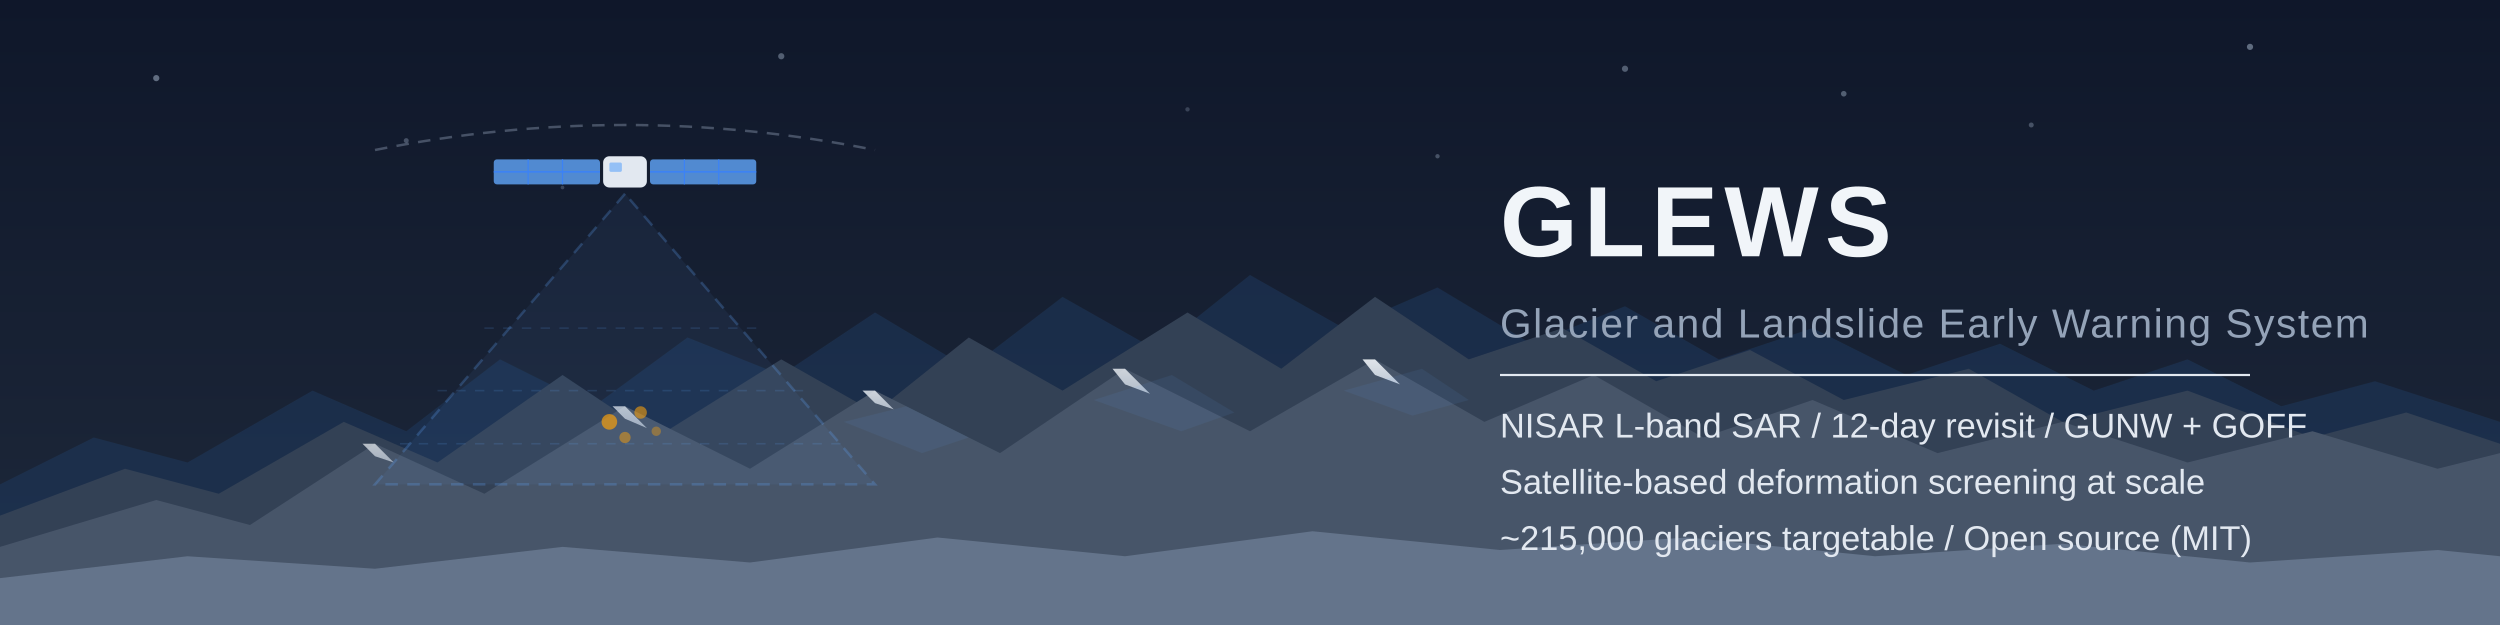
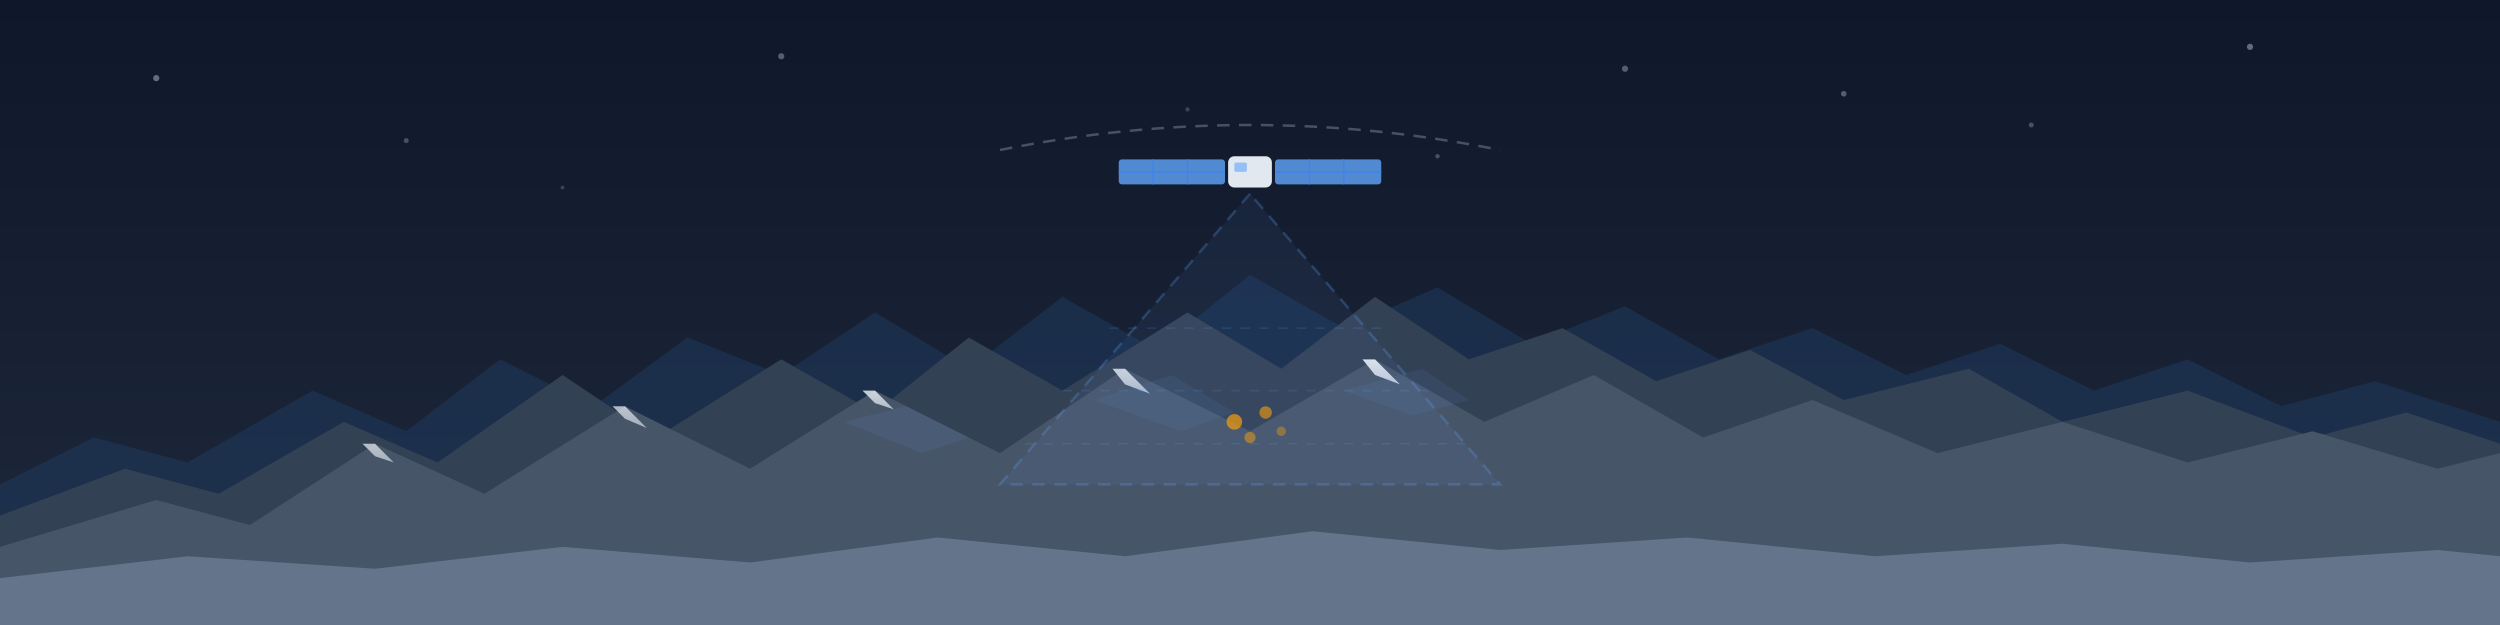
- <svg xmlns="http://www.w3.org/2000/svg" viewBox="0 0 800 200" width="800" height="200">
+ <svg xmlns="http://www.w3.org/2000/svg" viewBox="0 0 800 200" width="100%">
  <defs>
    <linearGradient id="sky" x1="0" y1="0" x2="0" y2="1">
      <stop offset="0%" stop-color="#0f172a" />
      <stop offset="100%" stop-color="#1e293b" />
    </linearGradient>
    <linearGradient id="snow" x1="0" y1="0" x2="0" y2="1">
      <stop offset="0%" stop-color="#f1f5f9" />
      <stop offset="100%" stop-color="#cbd5e1" />
    </linearGradient>
  </defs>
  <rect width="800" height="200" fill="url(#sky)" />
  <circle cx="50" cy="25" r="1" fill="#94a3b8" opacity="0.6" />
  <circle cx="130" cy="45" r="0.8" fill="#94a3b8" opacity="0.4" />
  <circle cx="250" cy="18" r="1" fill="#94a3b8" opacity="0.5" />
  <circle cx="380" cy="35" r="0.7" fill="#94a3b8" opacity="0.3" />
  <circle cx="520" cy="22" r="1" fill="#94a3b8" opacity="0.5" />
  <circle cx="650" cy="40" r="0.8" fill="#94a3b8" opacity="0.4" />
  <circle cx="720" cy="15" r="1" fill="#94a3b8" opacity="0.6" />
  <circle cx="180" cy="60" r="0.6" fill="#94a3b8" opacity="0.3" />
  <circle cx="460" cy="50" r="0.7" fill="#94a3b8" opacity="0.4" />
  <circle cx="590" cy="30" r="0.9" fill="#94a3b8" opacity="0.5" />
  <path d="M0,200 L0,155 L30,140 L60,148 L100,125 L130,138 L160,115 L190,130 L220,108 L250,120 L280,100 L310,118 L340,95 L370,112 L400,88 L430,105 L460,92 L490,110 L520,98 L550,115 L580,105 L610,120 L640,110 L670,125 L700,115 L730,130 L760,122 L800,135 L800,200 Z" fill="#1e3a5f" opacity="0.5" />
  <path d="M0,200 L0,165 L40,150 L70,158 L110,135 L140,148 L180,120 L210,140 L250,115 L280,132 L310,108 L340,125 L380,100 L410,118 L440,95 L470,115 L500,105 L530,122 L560,112 L590,128 L630,118 L660,135 L700,125 L740,140 L770,132 L800,142 L800,200 Z" fill="#334155" />
  <path d="M0,200 L0,175 L50,160 L80,168 L120,142 L155,158 L200,130 L240,150 L280,125 L320,145 L360,118 L400,138 L440,115 L475,135 L510,120 L545,140 L580,128 L620,145 L660,135 L700,148 L740,138 L780,150 L800,145 L800,200 Z" fill="#475569" />
  <path d="M276,125 L280,125 L286,131 L280,129 Z" fill="url(#snow)" opacity="0.8" />
  <path d="M356,118 L360,118 L368,126 L360,123 Z" fill="url(#snow)" opacity="0.8" />
  <path d="M436,115 L440,115 L448,123 L440,120 Z" fill="url(#snow)" opacity="0.9" />
  <path d="M196,130 L200,130 L207,137 L200,134 Z" fill="url(#snow)" opacity="0.7" />
  <path d="M116,142 L120,142 L126,148 L120,146 Z" fill="url(#snow)" opacity="0.7" />
  <path d="M270,135 L290,130 L310,140 L295,145 Z" fill="#60a5fa" opacity="0.08" />
  <path d="M350,128 L375,120 L395,132 L378,138 Z" fill="#60a5fa" opacity="0.08" />
  <path d="M430,125 L455,118 L470,128 L452,133 Z" fill="#60a5fa" opacity="0.08" />
  <path d="M0,200 L0,185 L60,178 L120,182 L180,175 L240,180 L300,172 L360,178 L420,170 L480,176 L540,172 L600,178 L660,174 L720,180 L780,176 L800,178 L800,200 Z" fill="#64748b" />
-   <g transform="translate(200,55)">
+   <g transform="translate(400,55)">
    <rect x="-42" y="-4" width="34" height="8" rx="1" fill="#60a5fa" opacity="0.8" />
    <line x1="-42" y1="0" x2="-8" y2="0" stroke="#3b82f6" stroke-width="0.5" />
    <line x1="-31" y1="-4" x2="-31" y2="4" stroke="#3b82f6" stroke-width="0.4" />
    <line x1="-20" y1="-4" x2="-20" y2="4" stroke="#3b82f6" stroke-width="0.4" />
    <rect x="-7" y="-5" width="14" height="10" rx="2" fill="#e2e8f0" />
    <rect x="-5" y="-3" width="4" height="3" rx="0.5" fill="#60a5fa" opacity="0.6" />
    <rect x="8" y="-4" width="34" height="8" rx="1" fill="#60a5fa" opacity="0.8" />
    <line x1="8" y1="0" x2="42" y2="0" stroke="#3b82f6" stroke-width="0.5" />
    <line x1="19" y1="-4" x2="19" y2="4" stroke="#3b82f6" stroke-width="0.4" />
    <line x1="30" y1="-4" x2="30" y2="4" stroke="#3b82f6" stroke-width="0.4" />
  </g>
-   <path d="M120,48 Q200,32 280,48" fill="none" stroke="#94a3b8" stroke-width="0.8" stroke-dasharray="4,3" opacity="0.4" />
-   <path d="M200,62 L120,155 L280,155 Z" fill="#60a5fa" opacity="0.06" />
-   <path d="M200,62 L120,155 L280,155 Z" fill="none" stroke="#60a5fa" stroke-width="0.8" stroke-dasharray="4,3" opacity="0.25" />
-   <line x1="155" y1="105" x2="245" y2="105" stroke="#60a5fa" stroke-width="0.5" stroke-dasharray="3,3" opacity="0.15" />
-   <line x1="140" y1="125" x2="260" y2="125" stroke="#60a5fa" stroke-width="0.5" stroke-dasharray="3,3" opacity="0.15" />
-   <line x1="128" y1="142" x2="272" y2="142" stroke="#60a5fa" stroke-width="0.5" stroke-dasharray="3,3" opacity="0.15" />
-   <circle cx="195" cy="135" r="2.5" fill="#f59e0b" opacity="0.7" />
-   <circle cx="205" cy="132" r="2" fill="#f59e0b" opacity="0.6" />
-   <circle cx="200" cy="140" r="1.8" fill="#f59e0b" opacity="0.5" />
-   <circle cx="210" cy="138" r="1.5" fill="#f59e0b" opacity="0.4" />
-   <text x="480" y="82" font-family="'Segoe UI','Helvetica Neue',Arial,sans-serif" font-size="32" fill="#f1f5f9" font-weight="700" letter-spacing="2">GLEWS</text>
-   <text x="480" y="108" font-family="'Segoe UI','Helvetica Neue',Arial,sans-serif" font-size="13" fill="#94a3b8" font-weight="400" letter-spacing="0.5">Glacier and Landslide Early Warning System</text>
-   <line x1="480" y1="120" x2="720" y2="120" stroke="#e2e8f0" stroke-width="0.7" />
-   <text x="480" y="140" font-family="'Segoe UI','Helvetica Neue',Arial,sans-serif" font-size="11" fill="#e2e8f0">NISAR L-band SAR  /  12-day revisit  /  GUNW + GOFF</text>
-   <text x="480" y="158" font-family="'Segoe UI','Helvetica Neue',Arial,sans-serif" font-size="11" fill="#e2e8f0">Satellite-based deformation screening at scale</text>
-   <text x="480" y="176" font-family="'Segoe UI','Helvetica Neue',Arial,sans-serif" font-size="11" fill="#e2e8f0">~215,000 glaciers targetable  /  Open source (MIT)</text>
+   <path d="M320,48 Q400,32 480,48" fill="none" stroke="#94a3b8" stroke-width="0.8" stroke-dasharray="4,3" opacity="0.4" />
+   <path d="M400,62 L320,155 L480,155 Z" fill="#60a5fa" opacity="0.06" />
+   <path d="M400,62 L320,155 L480,155 Z" fill="none" stroke="#60a5fa" stroke-width="0.8" stroke-dasharray="4,3" opacity="0.25" />
+   <line x1="355" y1="105" x2="445" y2="105" stroke="#60a5fa" stroke-width="0.5" stroke-dasharray="3,3" opacity="0.15" />
+   <line x1="340" y1="125" x2="460" y2="125" stroke="#60a5fa" stroke-width="0.5" stroke-dasharray="3,3" opacity="0.15" />
+   <line x1="328" y1="142" x2="472" y2="142" stroke="#60a5fa" stroke-width="0.5" stroke-dasharray="3,3" opacity="0.15" />
+   <circle cx="395" cy="135" r="2.5" fill="#f59e0b" opacity="0.7" />
+   <circle cx="405" cy="132" r="2" fill="#f59e0b" opacity="0.6" />
+   <circle cx="400" cy="140" r="1.8" fill="#f59e0b" opacity="0.5" />
+   <circle cx="410" cy="138" r="1.5" fill="#f59e0b" opacity="0.4" />
</svg>
